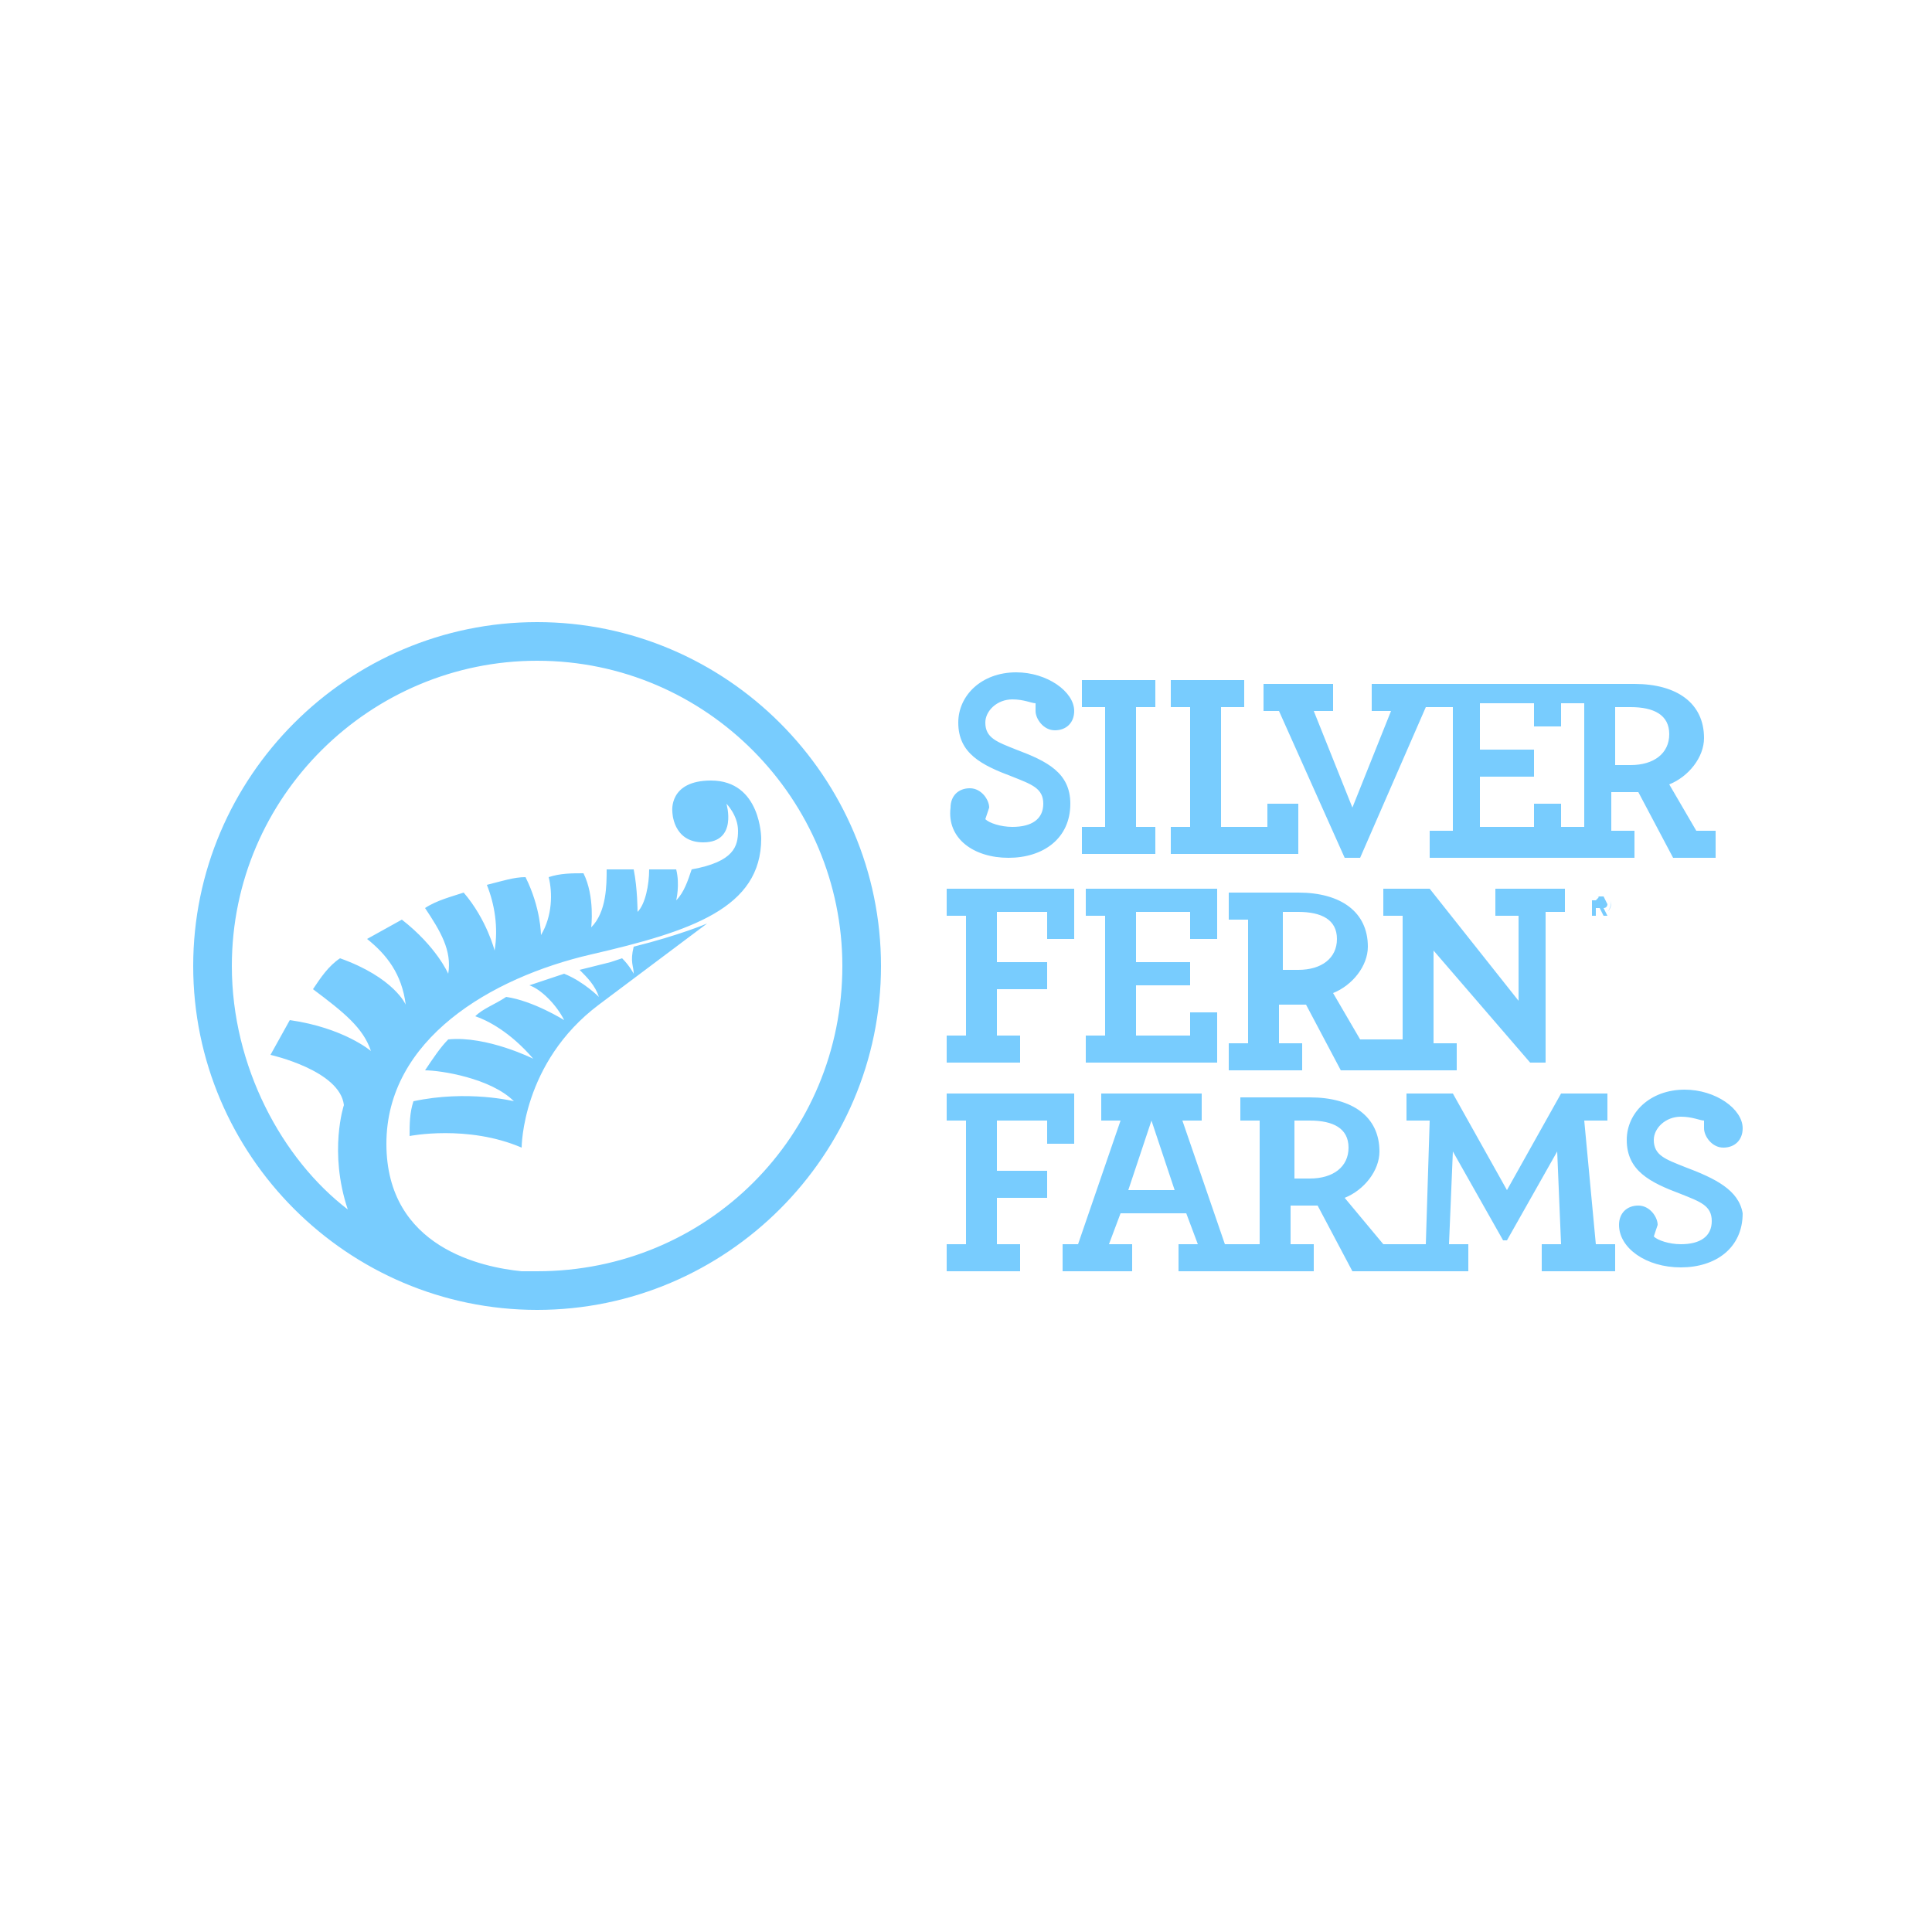
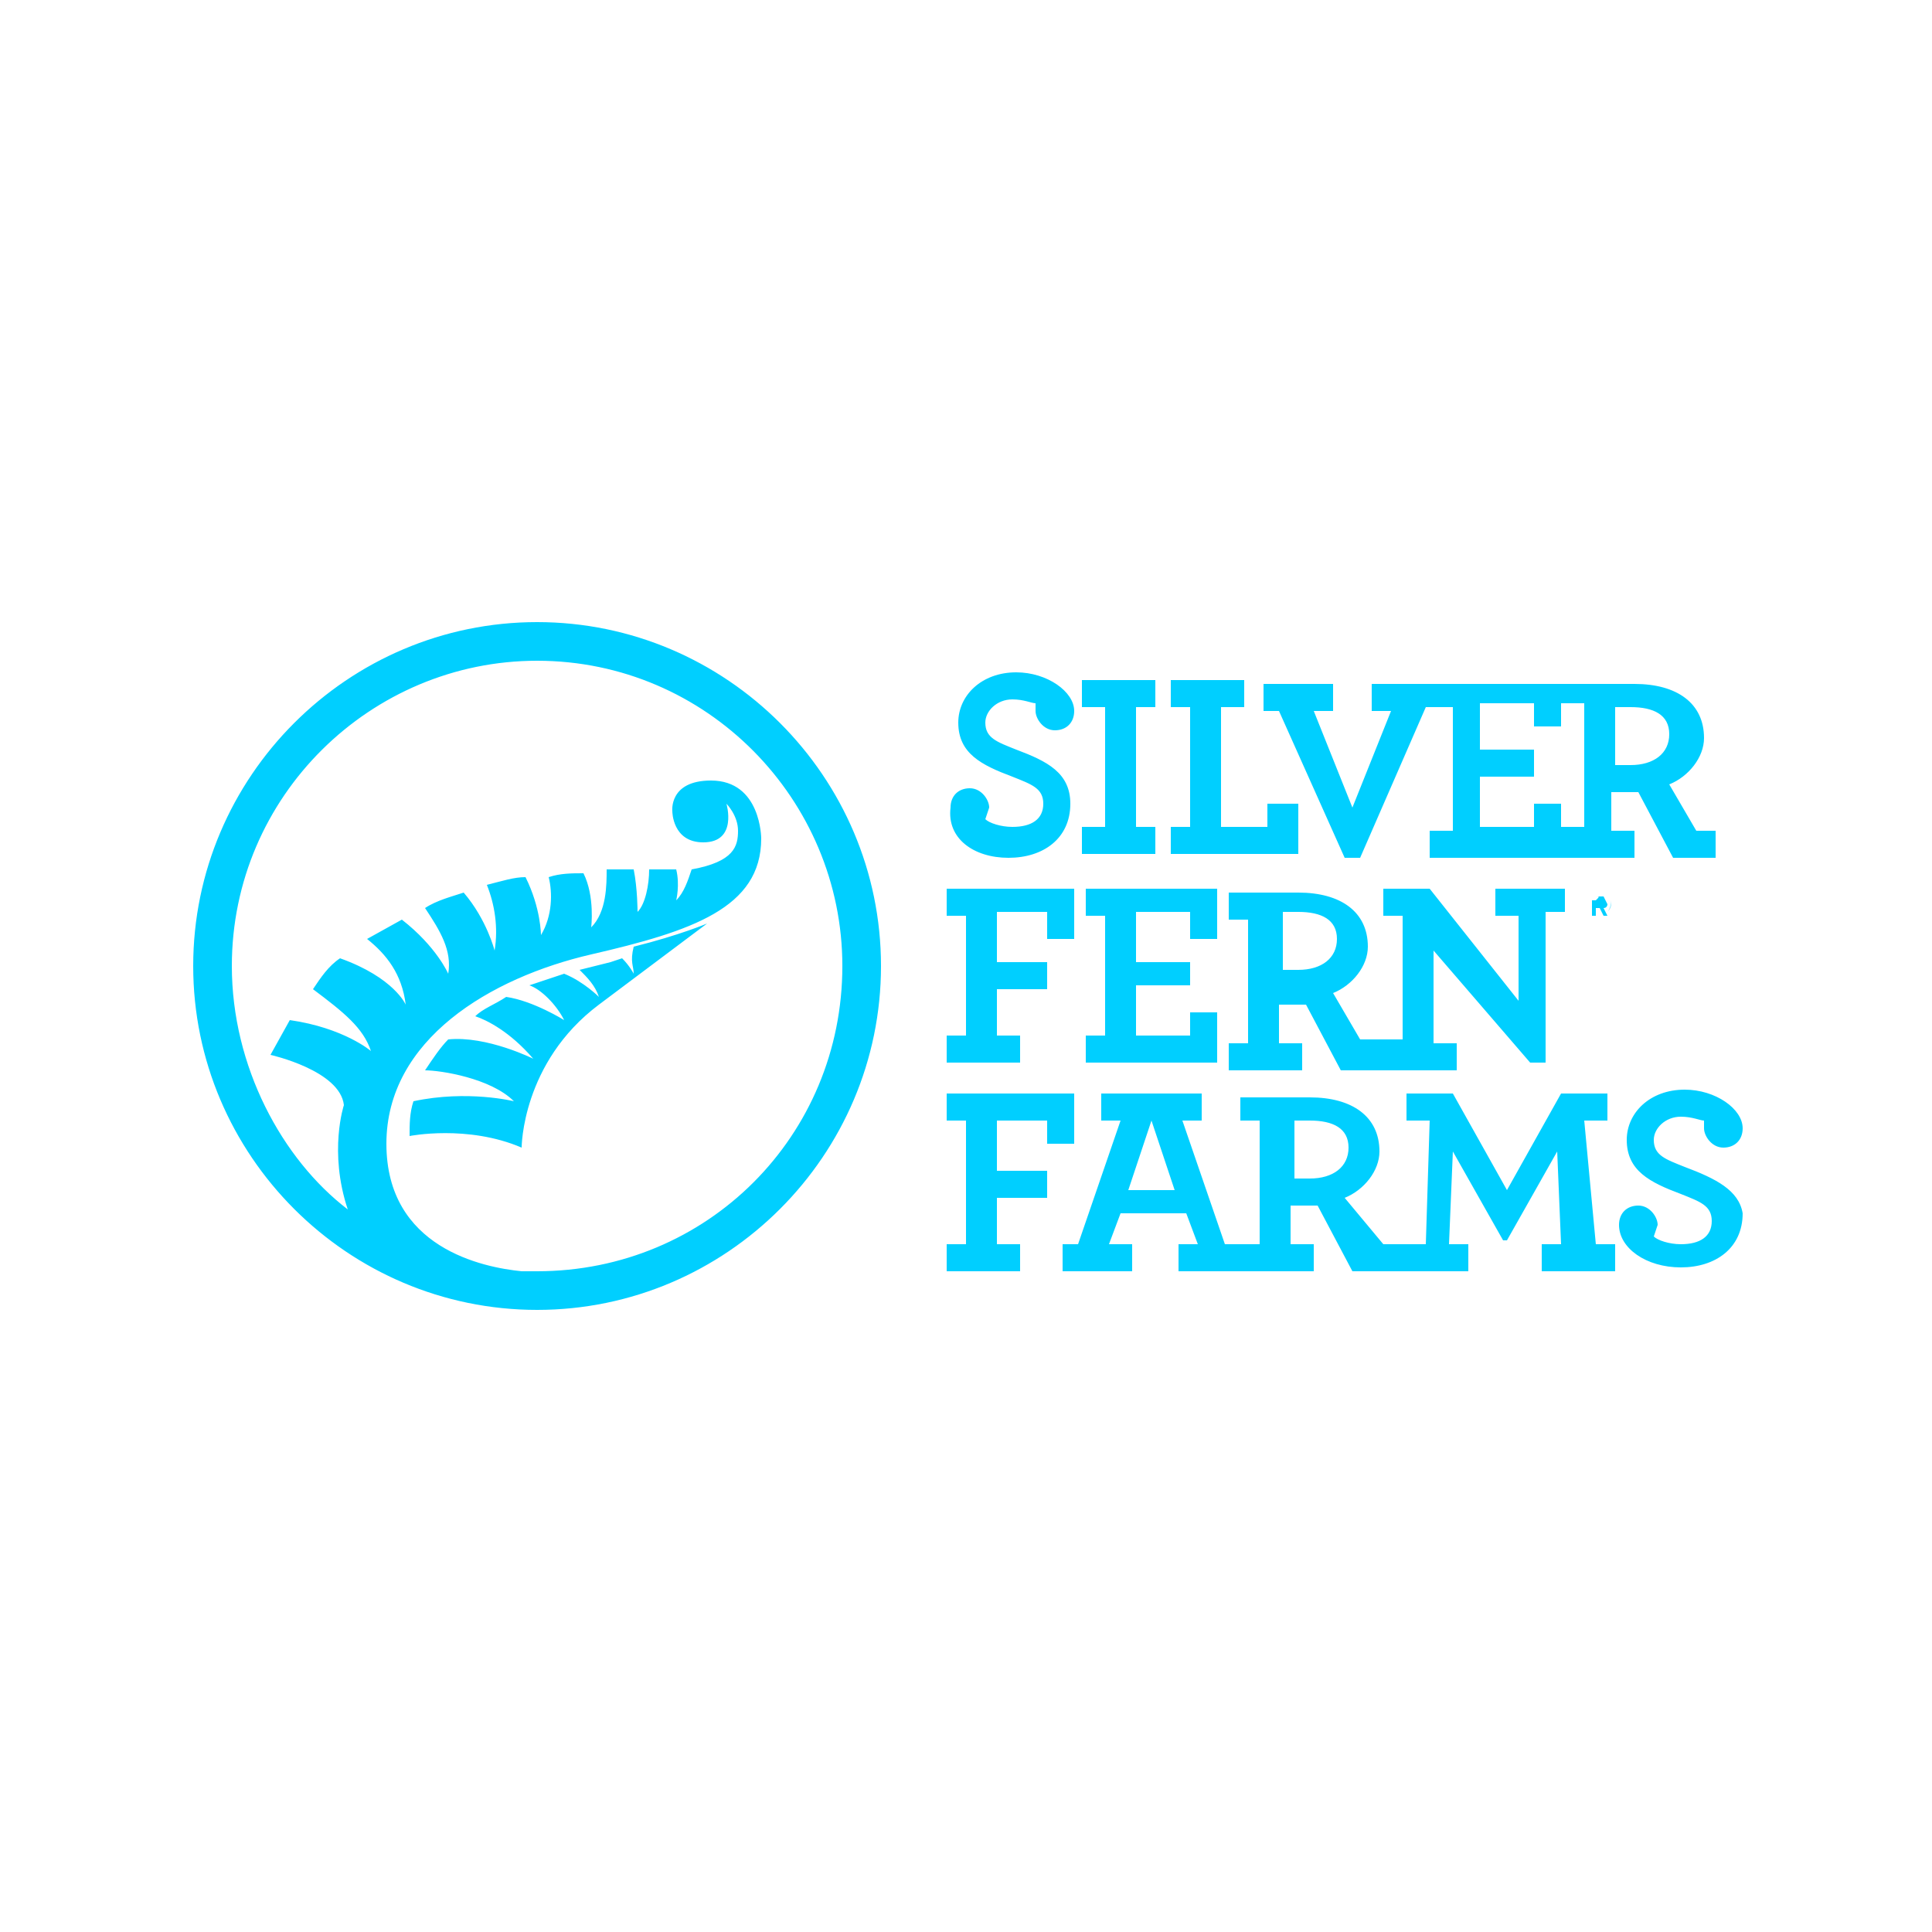
<svg xmlns="http://www.w3.org/2000/svg" width="50" height="50" viewBox="0 0 50 50">
-   <g fill="#78CCFE">
+   <g fill="#00CFFF">
    <path d="M13.9 16.1c-4.9 0-8.9 4-8.9 8.9s4 8.9 8.9 8.9 8.9-4 8.9-8.9-4-8.9-8.9-8.9zm0 16.8h-.4c-1-.1-3.5-.6-3.5-3.3 0-2.7 2.7-4.3 5.3-4.9 2.6-.6 4.4-1.2 4.4-3 0 0 0-1.5-1.3-1.5-1.1 0-1 .8-1 .8s0 .8.8.8c.9 0 .6-1 .6-1s.3.3.3.7c0 .4-.1.8-1.2 1-.1.3-.2.6-.4.8 0 0 .1-.4 0-.8h-.7c0 .4-.1.9-.3 1.1 0 0 0-.6-.1-1.1h-.7c0 .4 0 1.1-.4 1.5 0 0 .1-.8-.2-1.4-.3 0-.6 0-.9.1.1.4.1 1-.2 1.5 0 0 0-.7-.4-1.5-.3 0-.6.1-1 .2.2.5.3 1.1.2 1.7 0 0-.2-.8-.8-1.5-.3.1-.7.2-1 .4.4.6.7 1.1.6 1.7 0 0-.3-.7-1.2-1.4l-.9.5c.5.4.9.9 1 1.7 0 0-.3-.7-1.7-1.2-.3.2-.5.5-.7.8.8.6 1.3 1 1.5 1.6 0 0-.7-.6-2.1-.8l-.5.9s1.8.4 1.9 1.3c0 0-.4 1.2.1 2.7-1.7-1.3-3-3.7-3-6.3 0-4.4 3.6-7.9 7.9-7.9 4.4 0 7.9 3.6 7.9 7.9 0 4.4-3.5 7.9-7.9 7.9zM41 29h.6v-.7h-1.2l-1.4 2.5-1.4-2.5h-1.2v.7h.6l-.1 3.2h-1.1l-1-1.2c.5-.2.9-.7.9-1.2 0-.9-.7-1.4-1.8-1.4h-1.8v.6h.5v3.2h-.9l-1.1-3.2h.5v-.7h-2.6v.7h.5l-1.1 3.2h-.4v.7h1.8v-.7h-.6l.3-.8h1.7l.3.8h-.5v.7h3.5v-.7h-.6v-1h.7l.9 1.7h3v-.7h-.5l.1-2.4 1.3 2.3h.1l1.3-2.3.1 2.4h-.5v.7h1.9v-.7h-.5l-.3-3.2zm-11.8 1.8l.6-1.8.6 1.8h-1.2zm4.7-.3h-.4v-1.5h.4c.6 0 1 .2 1 .7 0 .5-.4.8-1 .8zM25.8 29h1.3v.6h.7v-1.3h-3.3v.7h.5v3.2h-.5v.7h1.9v-.7h-.6v-1.2h1.3v-.7h-1.3zM43.6 30.2c-.5-.2-.8-.3-.8-.7 0-.3.3-.6.7-.6.3 0 .5.1.6.1v.2c0 .2.2.5.5.5s.5-.2.5-.5c0-.5-.7-1-1.5-1-.9 0-1.5.6-1.5 1.3 0 .8.6 1.1 1.4 1.4.5.2.8.3.8.7 0 .4-.3.6-.8.6-.3 0-.6-.1-.7-.2l.1-.3c0-.2-.2-.5-.5-.5s-.5.2-.5.5c0 .6.7 1.1 1.6 1.1.9 0 1.6-.5 1.6-1.4-.1-.6-.7-.9-1.5-1.2zM33.6 20.8h-.8v.6h-1.2v-3.1h.6v-.7h-1.9v.7h.5v3.1h-.5v.7h3.3zM28.1 26.8v.7h3.4v-1.3h-.7v.6h-1.4v-1.3h1.4v-.6h-1.4v-1.3h1.4v.7h.7v-1.3h-3.4v.7h.5v3.1zM39.6 27.5h.4v-3.9h.5v-.6h-1.8v.7h.6v2.2l-2.3-2.9h-1.2v.7h.5v3.2h-1.1l-.7-1.2c.5-.2.9-.7.9-1.2 0-.9-.7-1.4-1.8-1.4h-1.8v.7h.5v3.2h-.5v.7h1.9v-.7h-.6v-1h.7l.9 1.7h3v-.7h-.6v-2.4l2.5 2.9zm-6-2.4h-.4v-1.5h.4c.6 0 1 .2 1 .7 0 .5-.4.8-1 .8zM34.8 22.2h.4l1.7-3.9h.7v3.2h-.6v.7h5.3v-.7h-.6v-1h.7l.9 1.7h1.1v-.7h-.5l-.7-1.2c.5-.2.9-.7.9-1.2 0-.9-.7-1.4-1.8-1.4h-6.8v.7h.5l-1 2.5-1-2.5h.5v-.7h-1.8v.7h.4l1.7 3.8zm7-3.9h.4c.6 0 1 .2 1 .7 0 .5-.4.8-1 .8h-.4v-1.5zm-3.5 1.8h1.4v-.7h-1.4v-1.2h1.4v.6h.7v-.6h.6v3.2h-.6v-.6h-.7v.6h-1.4v-1.3zM29.9 21.4h-.5v-3.1h.5v-.7h-1.9v.7h.6v3.1h-.6v.7h1.9zM26.4 26.8h-.6v-1.2h1.3v-.7h-1.3v-1.3h1.3v.7h.7v-1.3h-3.3v.7h.5v3.1h-.5v.7h1.9zM26.1 22.2c.9 0 1.6-.5 1.6-1.4 0-.8-.6-1.1-1.4-1.4-.5-.2-.8-.3-.8-.7 0-.3.3-.6.7-.6.3 0 .5.1.6.1v.2c0 .2.2.5.5.5s.5-.2.5-.5c0-.5-.7-1-1.5-1-.9 0-1.5.6-1.5 1.3 0 .8.6 1.1 1.4 1.4.5.2.8.3.8.7 0 .4-.3.6-.8.6-.3 0-.6-.1-.7-.2l.1-.3c0-.2-.2-.5-.5-.5s-.5.2-.5.5c-.1.8.6 1.3 1.5 1.3zM41.3 22.9c-.1 0-.2 0-.3.1-.1.1-.1.2-.1.3 0 .1 0 .2.1.3.1.1.2.1.3.1.1 0 .2 0 .3-.1.1-.1.1-.2.1-.3 0-.1 0-.2-.1-.3s-.2-.1-.3-.1zm.3.7c-.1.1-.2.1-.3.1s-.2 0-.3-.1-.1-.2-.1-.3c0-.1 0-.2.1-.3.1-.1.2-.1.3-.1s.2 0 .3.1c.1.1.1.2.1.3 0 .2-.1.3-.1.3zM41.5 23.2h-.3v.5h.1v-.2h.1l.1.2h.1l-.1-.2c.1 0 .1-.1.1-.1l-.1-.2zm-.2.1h-.1v-.1h.1c.1 0 .1 0 0 .1zM16.4 25.2s-.1-.2-.3-.4l-.3.1-.8.2c.2.2.4.4.5.7 0 0-.4-.4-.9-.6l-.9.3c.3.1.7.5.9.9 0 0-.8-.5-1.5-.6-.3.2-.6.3-.8.5.3.1.9.4 1.5 1.1 0 0-1.2-.6-2.2-.5-.2.2-.4.5-.6.8.4 0 1.7.2 2.3.8 0 0-1.2-.3-2.6 0-.1.3-.1.6-.1.9 0 0 1.5-.3 2.9.3 0 0 0-2.2 2-3.7l2.8-2.1s-.7.3-1.9.6c-.1.4 0 .5 0 .7z" />
  </g>
</svg>
